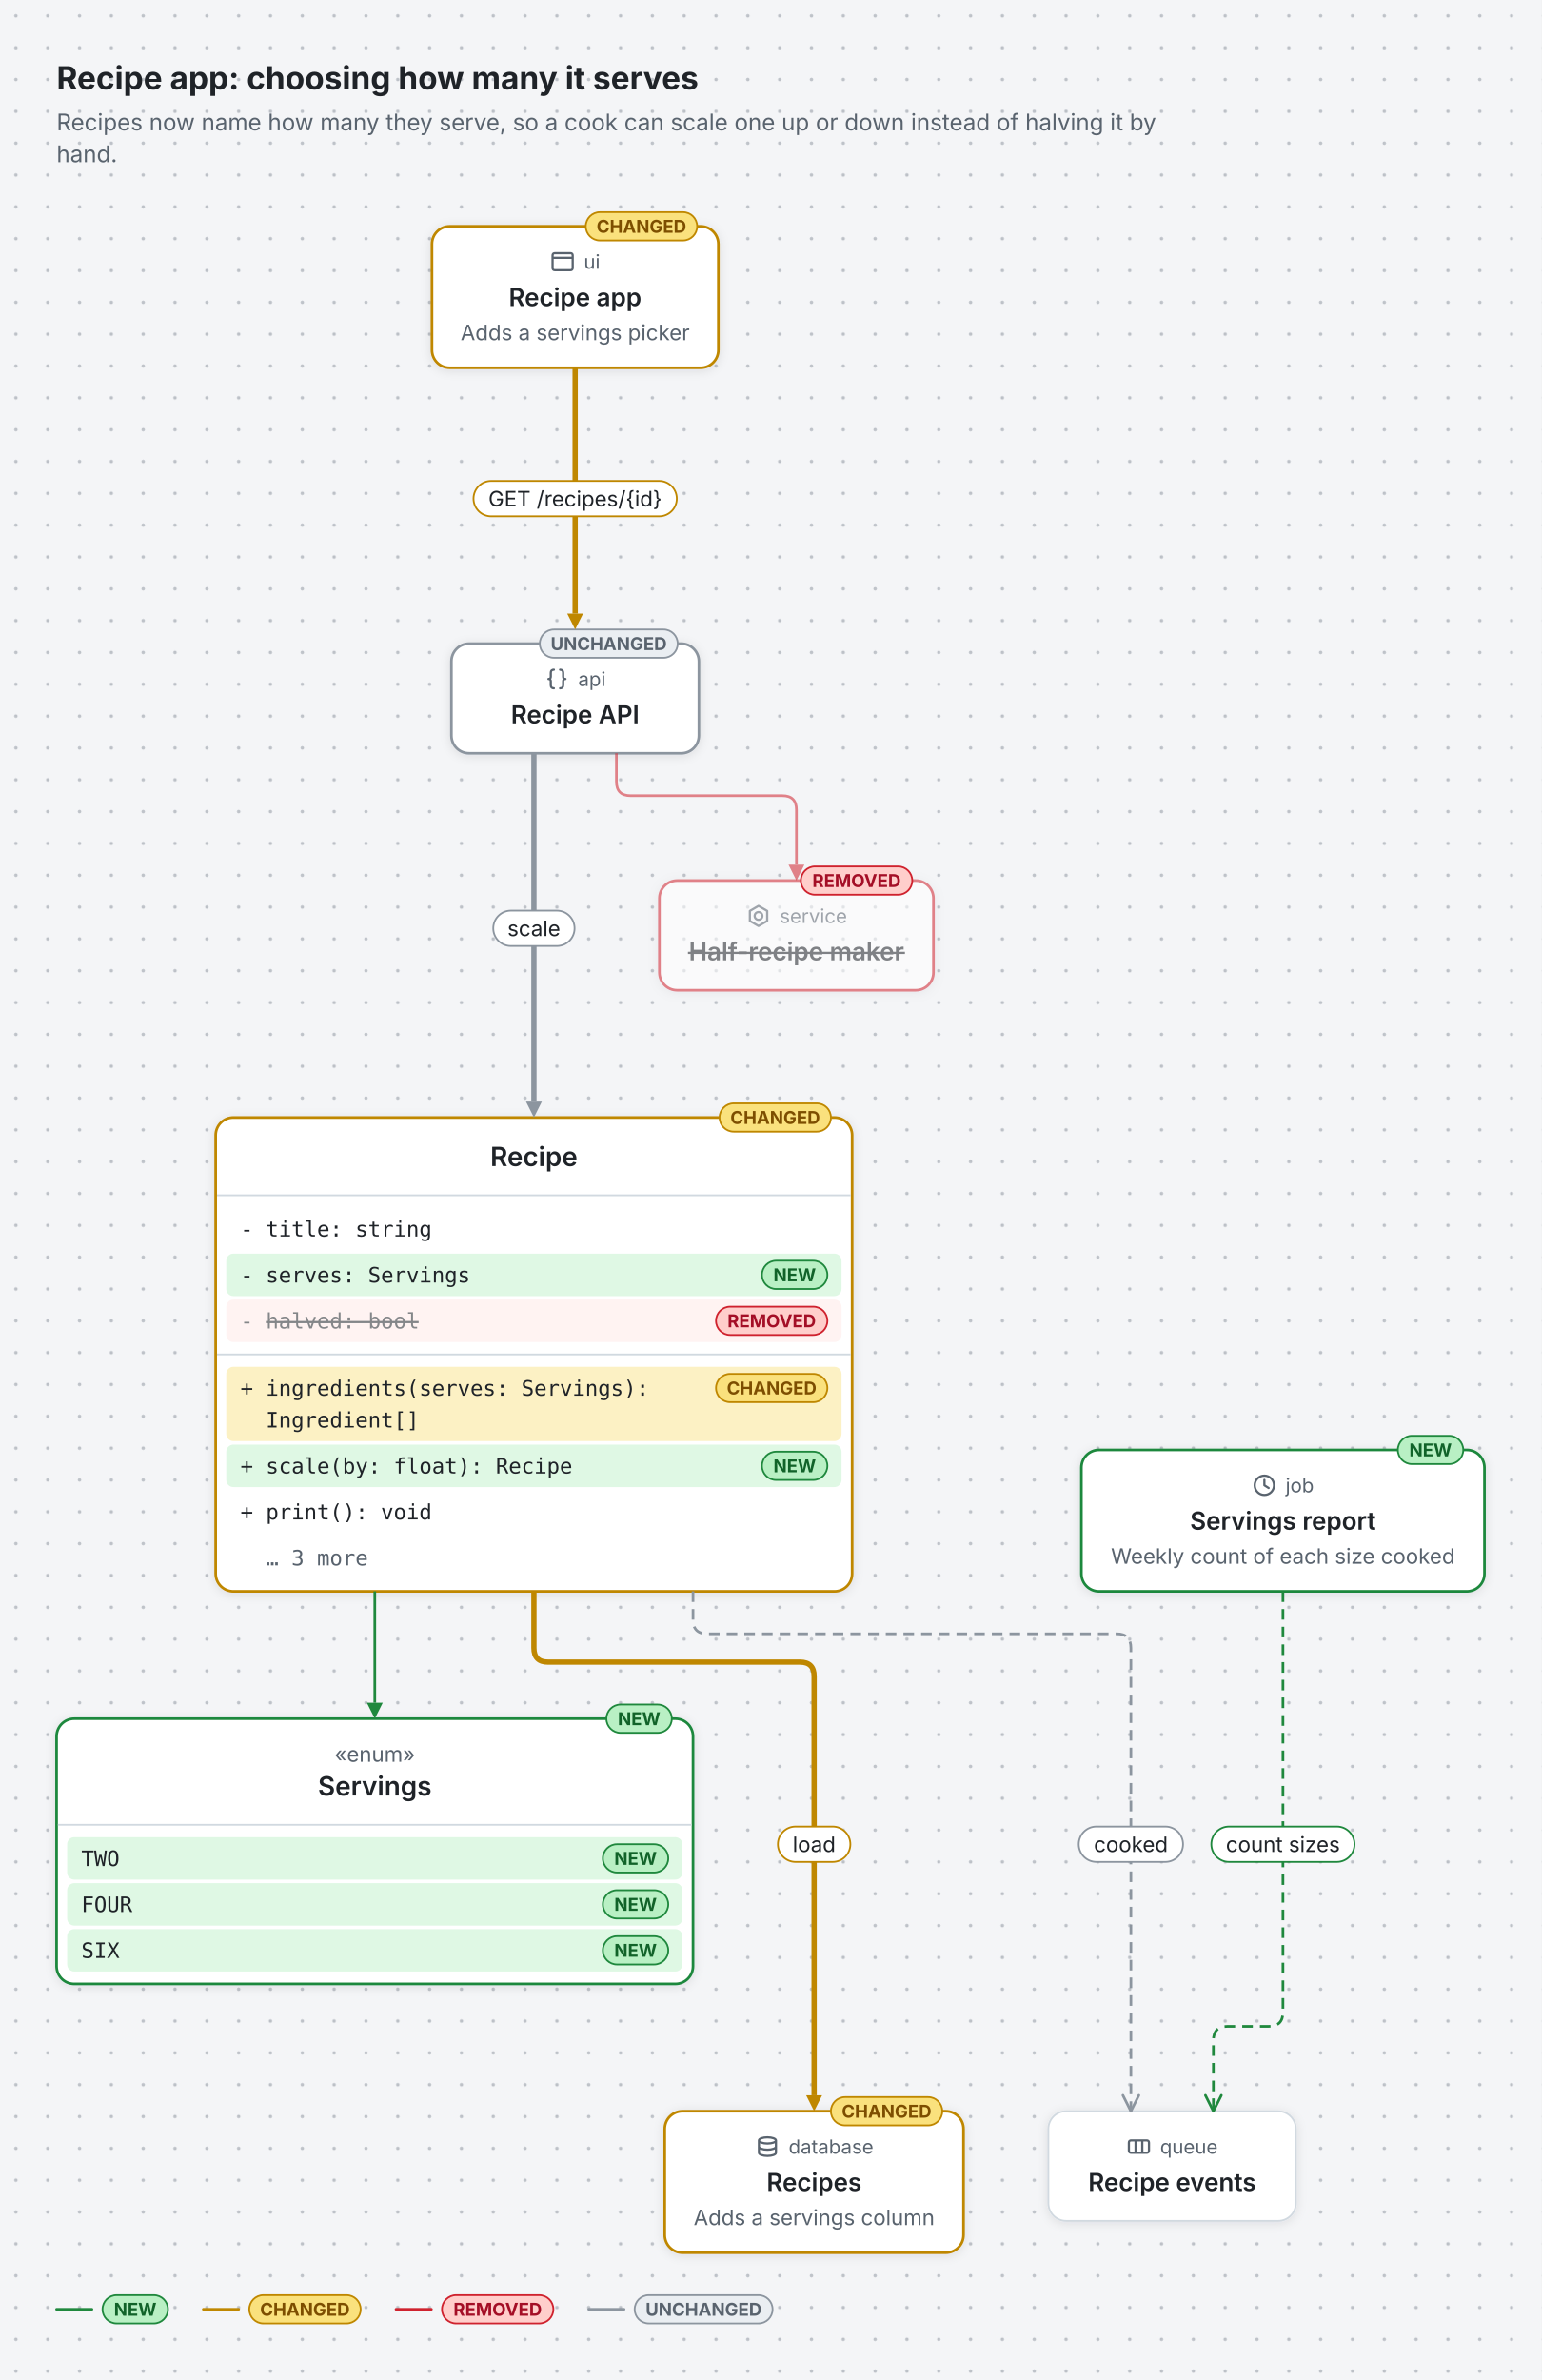
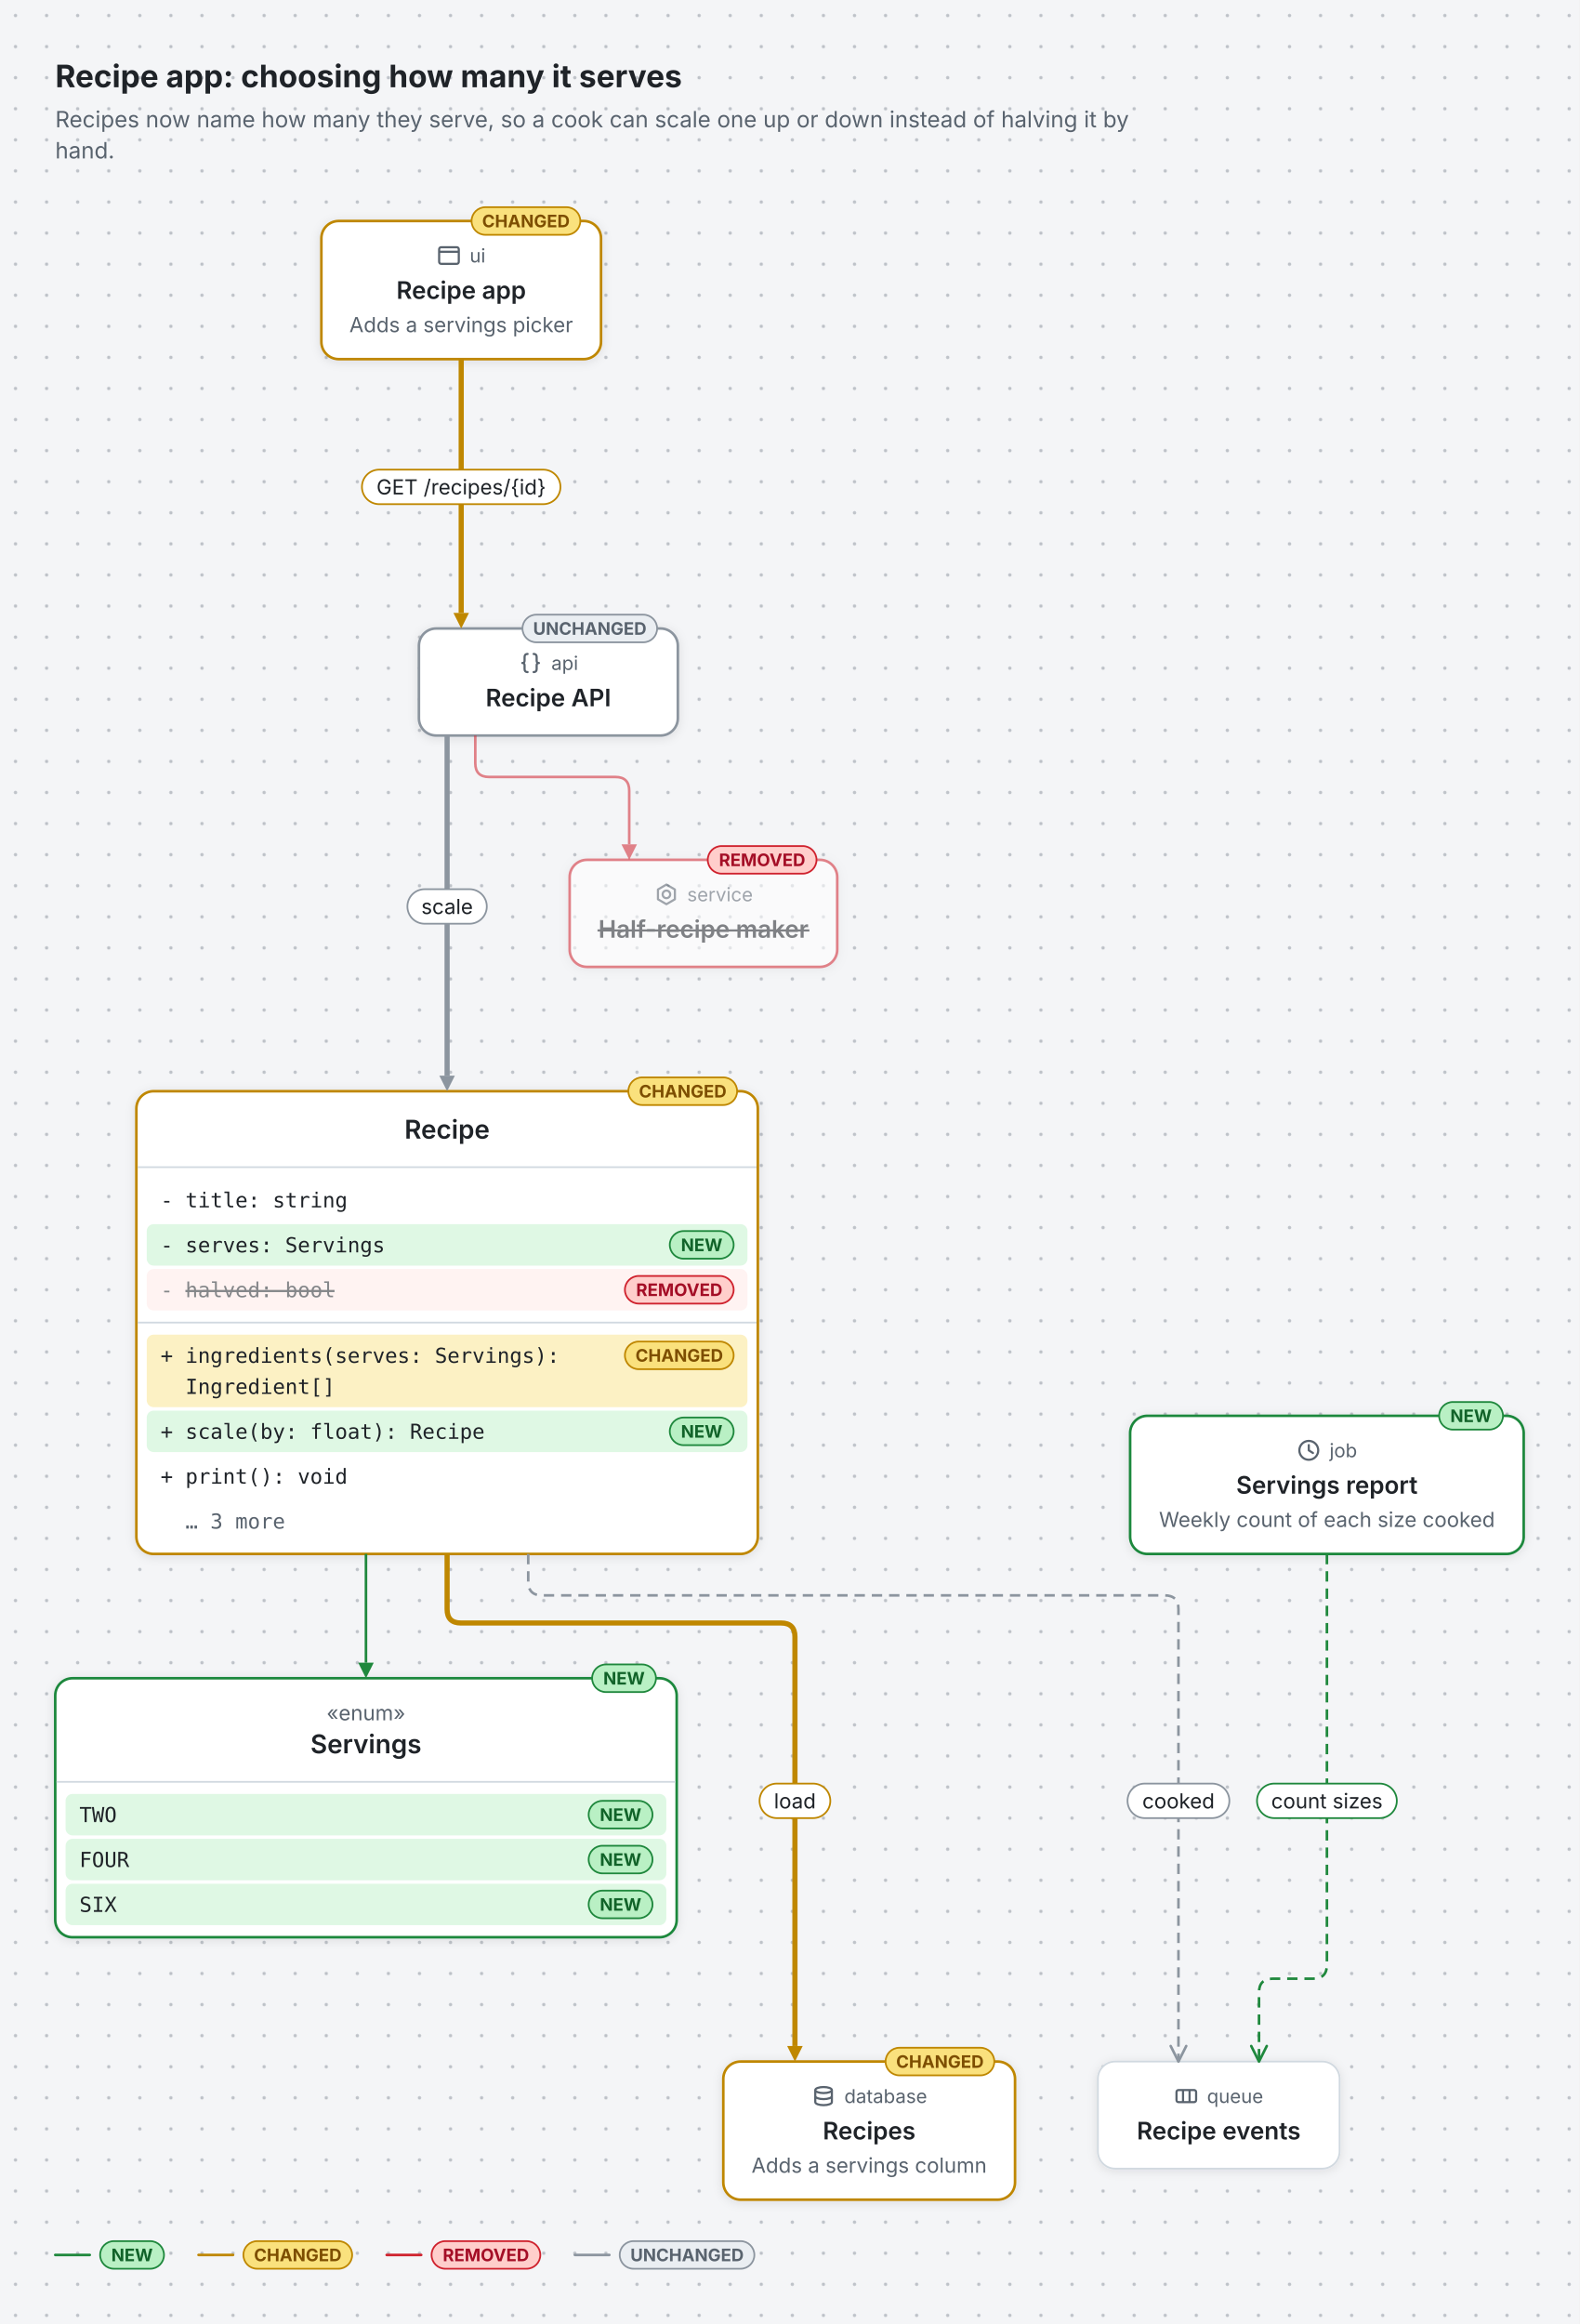
- <svg xmlns="http://www.w3.org/2000/svg" width="872" height="1346" viewBox="0 0 872 1346">
+ <svg xmlns="http://www.w3.org/2000/svg" width="915" height="1346" viewBox="0 0 915 1346">
  <defs>
    <pattern id="structa-grid-light" width="18" height="18" patternUnits="userSpaceOnUse">
      <circle cx="9" cy="9" r="1" fill="#8c959f" fill-opacity="0.5" />
    </pattern>
    <filter id="structa-shadow-light" x="-20%" y="-30%" width="140%" height="170%">
      <feDropShadow dx="0" dy="1" stdDeviation="3" flood-color="#1f2328" flood-opacity="0.1" />
    </filter>
  </defs>
-   <rect width="872" height="1346" fill="#f4f5f7" />
-   <rect width="872" height="1346" fill="url(#structa-grid-light)" />
+   <rect width="915" height="1346" fill="#f4f5f7" />
+   <rect width="915" height="1346" fill="url(#structa-grid-light)" />
  <g class="title">
    <text x="32" y="50.55" font-family="Structa Inter, Inter, sans-serif" font-size="18" font-weight="700" fill="#1f2328">Recipe app: choosing how many it serves</text>
  </g>
  <g class="description">
    <text x="32" y="73.73" font-family="Structa Inter, Inter, sans-serif" font-size="13" font-weight="400" fill="#59636e">Recipes now name how many they serve, so a cook can scale one up or down instead of halving it by</text>
    <text x="32" y="91.73" font-family="Structa Inter, Inter, sans-serif" font-size="13" font-weight="400" fill="#59636e">hand.</text>
  </g>
  <g class="card" data-id="app" data-kind="ui" data-status="changed">
-     <rect class="outline" x="244.33" y="128" width="162" height="80" rx="10" fill="#ffffff" stroke="#bf8700" stroke-width="1.5" filter="url(#structa-shadow-light)" />
-     <path class="icon" d="M313.87 143.19 L322.62 143.19 Q323.94 143.19 323.94 144.5 L323.94 151.5 Q323.94 152.81 322.62 152.81 L313.87 152.81 Q312.56 152.81 312.56 151.5 L312.56 144.5 Q312.56 143.19 313.87 143.19 Z M312.56 145.81 L323.94 145.81" fill="none" stroke="#59636e" stroke-width="1.25" stroke-linecap="round" stroke-linejoin="round" />
-     <text x="330.25" y="152" font-family="Structa Inter, Inter, sans-serif" font-size="11" font-weight="400" fill="#59636e">ui</text>
-     <text x="325.33" y="173.09" font-family="Structa Inter, Inter, sans-serif" font-size="14" font-weight="600" fill="#1f2328" text-anchor="middle">Recipe app</text>
-     <text x="325.33" y="192.37" font-family="Structa Inter, Inter, sans-serif" font-size="12" font-weight="400" fill="#59636e" text-anchor="middle">Adds a servings picker</text>
-     <g class="badge">
-       <rect x="331.33" y="120" width="63" height="16" rx="8" fill="#ffffff" />
-       <rect x="331.33" y="120" width="63" height="16" rx="8" fill="#fae17d" stroke="#bf8700" stroke-width="1" />
-       <text x="362.83" y="131.64" font-family="Structa Inter, Inter, sans-serif" font-size="10" font-weight="700" fill="#7d4e00" text-anchor="middle">CHANGED</text>
+     <rect class="outline" x="186.17" y="128" width="162" height="80" rx="10" fill="#ffffff" stroke="#bf8700" stroke-width="1.5" filter="url(#structa-shadow-light)" />
+     <path class="icon" d="M255.71 143.19 L264.46 143.19 Q265.77 143.19 265.77 144.5 L265.77 151.5 Q265.77 152.81 264.46 152.81 L255.71 152.81 Q254.39 152.81 254.39 151.5 L254.39 144.5 Q254.39 143.19 255.71 143.19 Z M254.39 145.81 L265.77 145.81" fill="none" stroke="#59636e" stroke-width="1.25" stroke-linecap="round" stroke-linejoin="round" />
+     <text x="272.08" y="152" font-family="Structa Inter, Inter, sans-serif" font-size="11" font-weight="400" fill="#59636e">ui</text>
+     <text x="267.17" y="173.09" font-family="Structa Inter, Inter, sans-serif" font-size="14" font-weight="600" fill="#1f2328" text-anchor="middle">Recipe app</text>
+     <text x="267.17" y="192.37" font-family="Structa Inter, Inter, sans-serif" font-size="12" font-weight="400" fill="#59636e" text-anchor="middle">Adds a servings picker</text>
+     <g class="badge">
+       <rect x="273.17" y="120" width="63" height="16" rx="8" fill="#ffffff" />
+       <rect x="273.17" y="120" width="63" height="16" rx="8" fill="#fae17d" stroke="#bf8700" stroke-width="1" />
+       <text x="304.67" y="131.64" font-family="Structa Inter, Inter, sans-serif" font-size="10" font-weight="700" fill="#7d4e00" text-anchor="middle">CHANGED</text>
    </g>
  </g>
  <g class="card" data-id="api" data-kind="api" data-status="unchanged">
-     <rect class="outline" x="255.33" y="364" width="140" height="62" rx="10" fill="#ffffff" stroke="#8c959f" stroke-width="1.5" filter="url(#structa-shadow-light)" />
-     <path class="icon" d="M313.3 378.75 Q311.55 378.75 311.55 380.5 L311.55 382.69 Q311.55 384 310.23 384 Q311.55 384 311.55 385.31 L311.55 387.5 Q311.55 389.25 313.3 389.25 M316.8 378.75 Q318.55 378.75 318.55 380.5 L318.55 382.69 Q318.55 384 319.86 384 Q318.55 384 318.55 385.31 L318.55 387.5 Q318.55 389.25 316.8 389.25" fill="none" stroke="#59636e" stroke-width="1.25" stroke-linecap="round" stroke-linejoin="round" />
-     <text x="327.05" y="388" font-family="Structa Inter, Inter, sans-serif" font-size="11" font-weight="400" fill="#59636e">api</text>
-     <text x="325.33" y="409.09" font-family="Structa Inter, Inter, sans-serif" font-size="14" font-weight="600" fill="#1f2328" text-anchor="middle">Recipe API</text>
-     <g class="badge">
-       <rect x="305.33" y="356" width="78" height="16" rx="8" fill="#ffffff" />
-       <rect x="305.33" y="356" width="78" height="16" rx="8" fill="#eaeef2" stroke="#8c959f" stroke-width="1" />
-       <text x="344.33" y="367.64" font-family="Structa Inter, Inter, sans-serif" font-size="10" font-weight="700" fill="#59636e" text-anchor="middle">UNCHANGED</text>
+     <rect class="outline" x="242.67" y="364" width="150" height="62" rx="10" fill="#ffffff" stroke="#8c959f" stroke-width="1.5" filter="url(#structa-shadow-light)" />
+     <path class="icon" d="M305.63 378.75 Q303.88 378.75 303.88 380.5 L303.88 382.69 Q303.88 384 302.57 384 Q303.88 384 303.88 385.31 L303.88 387.5 Q303.88 389.25 305.63 389.25 M309.13 378.75 Q310.88 378.75 310.88 380.5 L310.88 382.69 Q310.88 384 312.19 384 Q310.88 384 310.88 385.31 L310.88 387.5 Q310.88 389.25 309.13 389.25" fill="none" stroke="#59636e" stroke-width="1.25" stroke-linecap="round" stroke-linejoin="round" />
+     <text x="319.38" y="388" font-family="Structa Inter, Inter, sans-serif" font-size="11" font-weight="400" fill="#59636e">api</text>
+     <text x="317.67" y="409.09" font-family="Structa Inter, Inter, sans-serif" font-size="14" font-weight="600" fill="#1f2328" text-anchor="middle">Recipe API</text>
+     <g class="badge">
+       <rect x="302.67" y="356" width="78" height="16" rx="8" fill="#ffffff" />
+       <rect x="302.67" y="356" width="78" height="16" rx="8" fill="#eaeef2" stroke="#8c959f" stroke-width="1" />
+       <text x="341.67" y="367.64" font-family="Structa Inter, Inter, sans-serif" font-size="10" font-weight="700" fill="#59636e" text-anchor="middle">UNCHANGED</text>
    </g>
  </g>
  <g class="card" data-id="recipe" data-kind="class" data-status="changed">
-     <rect class="outline" x="122" y="632" width="360" height="268" rx="10" fill="#ffffff" stroke="#bf8700" stroke-width="1.5" filter="url(#structa-shadow-light)" />
-     <line class="divider" x1="122.75" y1="676" x2="481.25" y2="676" stroke="#d1d9e0" stroke-width="1" />
-     <line class="divider" x1="122.75" y1="766" x2="481.25" y2="766" stroke="#d1d9e0" stroke-width="1" />
-     <text x="302" y="659.46" font-family="Structa Inter, Inter, sans-serif" font-size="15" font-weight="600" fill="#1f2328" text-anchor="middle">Recipe</text>
+     <rect class="outline" x="79" y="632" width="360" height="268" rx="10" fill="#ffffff" stroke="#bf8700" stroke-width="1.5" filter="url(#structa-shadow-light)" />
+     <line class="divider" x1="79.75" y1="676" x2="438.25" y2="676" stroke="#d1d9e0" stroke-width="1" />
+     <line class="divider" x1="79.75" y1="766" x2="438.25" y2="766" stroke="#d1d9e0" stroke-width="1" />
+     <text x="259" y="659.46" font-family="Structa Inter, Inter, sans-serif" font-size="15" font-weight="600" fill="#1f2328" text-anchor="middle">Recipe</text>
    <g class="more">
-       <text x="150.4" y="885.32" font-family="Structa JetBrains Mono, JetBrains Mono, monospace" font-size="12" font-weight="400" fill="#59636e">… 3 more</text>
+       <text x="107.4" y="885.32" font-family="Structa JetBrains Mono, JetBrains Mono, monospace" font-size="12" font-weight="400" fill="#59636e">… 3 more</text>
    </g>
    <g class="row" data-id="properties[0]" data-kind="property">
      <g class="symbol">
-         <text x="136" y="699.32" font-family="Structa JetBrains Mono, JetBrains Mono, monospace" font-size="12" font-weight="400" fill="#1f2328">-</text>
-       </g>
-       <text x="150.4" y="699.32" font-family="Structa JetBrains Mono, JetBrains Mono, monospace" font-size="12" font-weight="400" fill="#1f2328">title: string</text>
+         <text x="93" y="699.32" font-family="Structa JetBrains Mono, JetBrains Mono, monospace" font-size="12" font-weight="400" fill="#1f2328">-</text>
+       </g>
+       <text x="107.4" y="699.32" font-family="Structa JetBrains Mono, JetBrains Mono, monospace" font-size="12" font-weight="400" fill="#1f2328">title: string</text>
    </g>
    <g class="row" data-id="properties[1]" data-kind="property" data-status="new">
-       <rect x="128" y="709" width="348" height="24" rx="4" fill="#b9f0c4" fill-opacity="0.45" />
-       <g class="symbol">
-         <text x="136" y="725.32" font-family="Structa JetBrains Mono, JetBrains Mono, monospace" font-size="12" font-weight="400" fill="#1f2328">-</text>
-       </g>
-       <text x="150.4" y="725.32" font-family="Structa JetBrains Mono, JetBrains Mono, monospace" font-size="12" font-weight="400" fill="#1f2328">serves: Servings</text>
-       <g class="badge">
-         <rect x="431" y="713" width="37" height="16" rx="8" fill="#ffffff" />
-         <rect x="431" y="713" width="37" height="16" rx="8" fill="#b9f0c4" stroke="#1f883d" stroke-width="1" />
-         <text x="449.5" y="724.64" font-family="Structa Inter, Inter, sans-serif" font-size="10" font-weight="700" fill="#116329" text-anchor="middle">NEW</text>
+       <rect x="85" y="709" width="348" height="24" rx="4" fill="#b9f0c4" fill-opacity="0.45" />
+       <g class="symbol">
+         <text x="93" y="725.32" font-family="Structa JetBrains Mono, JetBrains Mono, monospace" font-size="12" font-weight="400" fill="#1f2328">-</text>
+       </g>
+       <text x="107.4" y="725.32" font-family="Structa JetBrains Mono, JetBrains Mono, monospace" font-size="12" font-weight="400" fill="#1f2328">serves: Servings</text>
+       <g class="badge">
+         <rect x="388" y="713" width="37" height="16" rx="8" fill="#ffffff" />
+         <rect x="388" y="713" width="37" height="16" rx="8" fill="#b9f0c4" stroke="#1f883d" stroke-width="1" />
+         <text x="406.5" y="724.64" font-family="Structa Inter, Inter, sans-serif" font-size="10" font-weight="700" fill="#116329" text-anchor="middle">NEW</text>
      </g>
    </g>
    <g class="row" data-id="properties[2]" data-kind="property" data-status="removed">
      <g class="faded" opacity="0.55">
-         <rect x="128" y="735" width="348" height="24" rx="4" fill="#ffcecb" fill-opacity="0.45" />
+         <rect x="85" y="735" width="348" height="24" rx="4" fill="#ffcecb" fill-opacity="0.45" />
        <g class="symbol">
-           <text x="136" y="751.32" font-family="Structa JetBrains Mono, JetBrains Mono, monospace" font-size="12" font-weight="400" fill="#1f2328">-</text>
+           <text x="93" y="751.32" font-family="Structa JetBrains Mono, JetBrains Mono, monospace" font-size="12" font-weight="400" fill="#1f2328">-</text>
        </g>
-         <text x="150.4" y="751.32" font-family="Structa JetBrains Mono, JetBrains Mono, monospace" font-size="12" font-weight="400" fill="#1f2328">halved: bool</text>
-         <line class="strike" x1="150.4" y1="747.72" x2="236.8" y2="747.72" stroke="#1f2328" stroke-width="1.25" />
-       </g>
-       <g class="badge">
-         <rect x="405" y="739" width="63" height="16" rx="8" fill="#ffffff" />
-         <rect x="405" y="739" width="63" height="16" rx="8" fill="#ffcecb" stroke="#cf222e" stroke-width="1" />
-         <text x="436.5" y="750.64" font-family="Structa Inter, Inter, sans-serif" font-size="10" font-weight="700" fill="#a40e26" text-anchor="middle">REMOVED</text>
+         <text x="107.4" y="751.32" font-family="Structa JetBrains Mono, JetBrains Mono, monospace" font-size="12" font-weight="400" fill="#1f2328">halved: bool</text>
+         <line class="strike" x1="107.4" y1="747.72" x2="193.8" y2="747.72" stroke="#1f2328" stroke-width="1.25" />
+       </g>
+       <g class="badge">
+         <rect x="362" y="739" width="63" height="16" rx="8" fill="#ffffff" />
+         <rect x="362" y="739" width="63" height="16" rx="8" fill="#ffcecb" stroke="#cf222e" stroke-width="1" />
+         <text x="393.5" y="750.64" font-family="Structa Inter, Inter, sans-serif" font-size="10" font-weight="700" fill="#a40e26" text-anchor="middle">REMOVED</text>
      </g>
    </g>
    <g class="row" data-id="methods[0]" data-kind="method" data-status="changed">
-       <rect x="128" y="773" width="348" height="42" rx="4" fill="#fae17d" fill-opacity="0.45" />
-       <g class="symbol">
-         <text x="136" y="789.32" font-family="Structa JetBrains Mono, JetBrains Mono, monospace" font-size="12" font-weight="400" fill="#1f2328">+</text>
-       </g>
-       <text x="150.4" y="789.32" font-family="Structa JetBrains Mono, JetBrains Mono, monospace" font-size="12" font-weight="400" fill="#1f2328">ingredients(serves: Servings):</text>
-       <text x="150.4" y="807.32" font-family="Structa JetBrains Mono, JetBrains Mono, monospace" font-size="12" font-weight="400" fill="#1f2328">Ingredient[]</text>
-       <g class="badge">
-         <rect x="405" y="777" width="63" height="16" rx="8" fill="#ffffff" />
-         <rect x="405" y="777" width="63" height="16" rx="8" fill="#fae17d" stroke="#bf8700" stroke-width="1" />
-         <text x="436.5" y="788.64" font-family="Structa Inter, Inter, sans-serif" font-size="10" font-weight="700" fill="#7d4e00" text-anchor="middle">CHANGED</text>
+       <rect x="85" y="773" width="348" height="42" rx="4" fill="#fae17d" fill-opacity="0.45" />
+       <g class="symbol">
+         <text x="93" y="789.32" font-family="Structa JetBrains Mono, JetBrains Mono, monospace" font-size="12" font-weight="400" fill="#1f2328">+</text>
+       </g>
+       <text x="107.4" y="789.32" font-family="Structa JetBrains Mono, JetBrains Mono, monospace" font-size="12" font-weight="400" fill="#1f2328">ingredients(serves: Servings):</text>
+       <text x="107.4" y="807.32" font-family="Structa JetBrains Mono, JetBrains Mono, monospace" font-size="12" font-weight="400" fill="#1f2328">Ingredient[]</text>
+       <g class="badge">
+         <rect x="362" y="777" width="63" height="16" rx="8" fill="#ffffff" />
+         <rect x="362" y="777" width="63" height="16" rx="8" fill="#fae17d" stroke="#bf8700" stroke-width="1" />
+         <text x="393.5" y="788.64" font-family="Structa Inter, Inter, sans-serif" font-size="10" font-weight="700" fill="#7d4e00" text-anchor="middle">CHANGED</text>
      </g>
    </g>
    <g class="row" data-id="methods[1]" data-kind="method" data-status="new">
-       <rect x="128" y="817" width="348" height="24" rx="4" fill="#b9f0c4" fill-opacity="0.45" />
-       <g class="symbol">
-         <text x="136" y="833.32" font-family="Structa JetBrains Mono, JetBrains Mono, monospace" font-size="12" font-weight="400" fill="#1f2328">+</text>
-       </g>
-       <text x="150.4" y="833.32" font-family="Structa JetBrains Mono, JetBrains Mono, monospace" font-size="12" font-weight="400" fill="#1f2328">scale(by: float): Recipe</text>
-       <g class="badge">
-         <rect x="431" y="821" width="37" height="16" rx="8" fill="#ffffff" />
-         <rect x="431" y="821" width="37" height="16" rx="8" fill="#b9f0c4" stroke="#1f883d" stroke-width="1" />
-         <text x="449.5" y="832.64" font-family="Structa Inter, Inter, sans-serif" font-size="10" font-weight="700" fill="#116329" text-anchor="middle">NEW</text>
+       <rect x="85" y="817" width="348" height="24" rx="4" fill="#b9f0c4" fill-opacity="0.45" />
+       <g class="symbol">
+         <text x="93" y="833.32" font-family="Structa JetBrains Mono, JetBrains Mono, monospace" font-size="12" font-weight="400" fill="#1f2328">+</text>
+       </g>
+       <text x="107.4" y="833.32" font-family="Structa JetBrains Mono, JetBrains Mono, monospace" font-size="12" font-weight="400" fill="#1f2328">scale(by: float): Recipe</text>
+       <g class="badge">
+         <rect x="388" y="821" width="37" height="16" rx="8" fill="#ffffff" />
+         <rect x="388" y="821" width="37" height="16" rx="8" fill="#b9f0c4" stroke="#1f883d" stroke-width="1" />
+         <text x="406.5" y="832.64" font-family="Structa Inter, Inter, sans-serif" font-size="10" font-weight="700" fill="#116329" text-anchor="middle">NEW</text>
      </g>
    </g>
    <g class="row" data-id="methods[2]" data-kind="method">
      <g class="symbol">
-         <text x="136" y="859.32" font-family="Structa JetBrains Mono, JetBrains Mono, monospace" font-size="12" font-weight="400" fill="#1f2328">+</text>
-       </g>
-       <text x="150.4" y="859.32" font-family="Structa JetBrains Mono, JetBrains Mono, monospace" font-size="12" font-weight="400" fill="#1f2328">print(): void</text>
-     </g>
-     <g class="badge">
-       <rect x="407" y="624" width="63" height="16" rx="8" fill="#ffffff" />
-       <rect x="407" y="624" width="63" height="16" rx="8" fill="#fae17d" stroke="#bf8700" stroke-width="1" />
-       <text x="438.5" y="635.64" font-family="Structa Inter, Inter, sans-serif" font-size="10" font-weight="700" fill="#7d4e00" text-anchor="middle">CHANGED</text>
+         <text x="93" y="859.32" font-family="Structa JetBrains Mono, JetBrains Mono, monospace" font-size="12" font-weight="400" fill="#1f2328">+</text>
+       </g>
+       <text x="107.4" y="859.32" font-family="Structa JetBrains Mono, JetBrains Mono, monospace" font-size="12" font-weight="400" fill="#1f2328">print(): void</text>
+     </g>
+     <g class="badge">
+       <rect x="364" y="624" width="63" height="16" rx="8" fill="#ffffff" />
+       <rect x="364" y="624" width="63" height="16" rx="8" fill="#fae17d" stroke="#bf8700" stroke-width="1" />
+       <text x="395.5" y="635.64" font-family="Structa Inter, Inter, sans-serif" font-size="10" font-weight="700" fill="#7d4e00" text-anchor="middle">CHANGED</text>
    </g>
  </g>
  <g class="card" data-id="servings" data-kind="class" data-status="new">
    <rect class="outline" x="32" y="972" width="360" height="150" rx="10" fill="#ffffff" stroke="#1f883d" stroke-width="1.5" filter="url(#structa-shadow-light)" />
    <line class="divider" x1="32.75" y1="1032" x2="391.25" y2="1032" stroke="#d1d9e0" stroke-width="1" />
    <text x="212" y="996.37" font-family="Structa Inter, Inter, sans-serif" font-size="12" font-weight="400" fill="#59636e" text-anchor="middle">«enum»</text>
    <text x="212" y="1015.46" font-family="Structa Inter, Inter, sans-serif" font-size="15" font-weight="600" fill="#1f2328" text-anchor="middle">Servings</text>
    <g class="row" data-id="values[0]" data-kind="value" data-status="new">
      <rect x="38" y="1039" width="348" height="24" rx="4" fill="#b9f0c4" fill-opacity="0.45" />
      <text x="46" y="1055.32" font-family="Structa JetBrains Mono, JetBrains Mono, monospace" font-size="12" font-weight="400" fill="#1f2328">TWO</text>
      <g class="badge">
        <rect x="341" y="1043" width="37" height="16" rx="8" fill="#ffffff" />
        <rect x="341" y="1043" width="37" height="16" rx="8" fill="#b9f0c4" stroke="#1f883d" stroke-width="1" />
        <text x="359.5" y="1054.64" font-family="Structa Inter, Inter, sans-serif" font-size="10" font-weight="700" fill="#116329" text-anchor="middle">NEW</text>
      </g>
    </g>
    <g class="row" data-id="values[1]" data-kind="value" data-status="new">
      <rect x="38" y="1065" width="348" height="24" rx="4" fill="#b9f0c4" fill-opacity="0.45" />
      <text x="46" y="1081.32" font-family="Structa JetBrains Mono, JetBrains Mono, monospace" font-size="12" font-weight="400" fill="#1f2328">FOUR</text>
      <g class="badge">
        <rect x="341" y="1069" width="37" height="16" rx="8" fill="#ffffff" />
        <rect x="341" y="1069" width="37" height="16" rx="8" fill="#b9f0c4" stroke="#1f883d" stroke-width="1" />
        <text x="359.5" y="1080.64" font-family="Structa Inter, Inter, sans-serif" font-size="10" font-weight="700" fill="#116329" text-anchor="middle">NEW</text>
      </g>
    </g>
    <g class="row" data-id="values[2]" data-kind="value" data-status="new">
      <rect x="38" y="1091" width="348" height="24" rx="4" fill="#b9f0c4" fill-opacity="0.45" />
      <text x="46" y="1107.32" font-family="Structa JetBrains Mono, JetBrains Mono, monospace" font-size="12" font-weight="400" fill="#1f2328">SIX</text>
      <g class="badge">
        <rect x="341" y="1095" width="37" height="16" rx="8" fill="#ffffff" />
        <rect x="341" y="1095" width="37" height="16" rx="8" fill="#b9f0c4" stroke="#1f883d" stroke-width="1" />
        <text x="359.5" y="1106.64" font-family="Structa Inter, Inter, sans-serif" font-size="10" font-weight="700" fill="#116329" text-anchor="middle">NEW</text>
      </g>
    </g>
    <g class="badge">
      <rect x="343" y="964" width="37" height="16" rx="8" fill="#ffffff" />
      <rect x="343" y="964" width="37" height="16" rx="8" fill="#b9f0c4" stroke="#1f883d" stroke-width="1" />
      <text x="361.5" y="975.64" font-family="Structa Inter, Inter, sans-serif" font-size="10" font-weight="700" fill="#116329" text-anchor="middle">NEW</text>
    </g>
  </g>
  <g class="card" data-id="store" data-kind="database" data-status="changed">
-     <rect class="outline" x="376" y="1194" width="169" height="80" rx="10" fill="#ffffff" stroke="#bf8700" stroke-width="1.5" filter="url(#structa-shadow-light)" />
-     <path class="icon" d="M429.28 1210.5 A4.81 1.75 0 1 1 438.9 1210.5 A4.81 1.75 0 1 1 429.28 1210.5 M429.28 1210.5 L429.28 1217.5 A4.81 1.75 0 0 0 438.9 1217.5 L438.9 1210.5 M429.28 1214 A4.81 1.75 0 0 0 438.9 1214" fill="none" stroke="#59636e" stroke-width="1.25" stroke-linecap="round" stroke-linejoin="round" />
-     <text x="446.09" y="1218" font-family="Structa Inter, Inter, sans-serif" font-size="11" font-weight="400" fill="#59636e">database</text>
-     <text x="460.5" y="1239.09" font-family="Structa Inter, Inter, sans-serif" font-size="14" font-weight="600" fill="#1f2328" text-anchor="middle">Recipes</text>
-     <text x="460.5" y="1258.37" font-family="Structa Inter, Inter, sans-serif" font-size="12" font-weight="400" fill="#59636e" text-anchor="middle">Adds a servings column</text>
-     <g class="badge">
-       <rect x="470" y="1186" width="63" height="16" rx="8" fill="#ffffff" />
-       <rect x="470" y="1186" width="63" height="16" rx="8" fill="#fae17d" stroke="#bf8700" stroke-width="1" />
-       <text x="501.5" y="1197.64" font-family="Structa Inter, Inter, sans-serif" font-size="10" font-weight="700" fill="#7d4e00" text-anchor="middle">CHANGED</text>
+     <rect class="outline" x="419" y="1194" width="169" height="80" rx="10" fill="#ffffff" stroke="#bf8700" stroke-width="1.5" filter="url(#structa-shadow-light)" />
+     <path class="icon" d="M472.28 1210.5 A4.81 1.75 0 1 1 481.9 1210.5 A4.81 1.75 0 1 1 472.28 1210.5 M472.28 1210.5 L472.28 1217.5 A4.81 1.75 0 0 0 481.9 1217.5 L481.9 1210.5 M472.28 1214 A4.81 1.75 0 0 0 481.9 1214" fill="none" stroke="#59636e" stroke-width="1.25" stroke-linecap="round" stroke-linejoin="round" />
+     <text x="489.09" y="1218" font-family="Structa Inter, Inter, sans-serif" font-size="11" font-weight="400" fill="#59636e">database</text>
+     <text x="503.5" y="1239.09" font-family="Structa Inter, Inter, sans-serif" font-size="14" font-weight="600" fill="#1f2328" text-anchor="middle">Recipes</text>
+     <text x="503.5" y="1258.37" font-family="Structa Inter, Inter, sans-serif" font-size="12" font-weight="400" fill="#59636e" text-anchor="middle">Adds a servings column</text>
+     <g class="badge">
+       <rect x="513" y="1186" width="63" height="16" rx="8" fill="#ffffff" />
+       <rect x="513" y="1186" width="63" height="16" rx="8" fill="#fae17d" stroke="#bf8700" stroke-width="1" />
+       <text x="544.5" y="1197.64" font-family="Structa Inter, Inter, sans-serif" font-size="10" font-weight="700" fill="#7d4e00" text-anchor="middle">CHANGED</text>
    </g>
  </g>
  <g class="card" data-id="events" data-kind="queue">
-     <rect class="outline" x="593" y="1194" width="140" height="62" rx="10" fill="#ffffff" stroke="#d1d9e0" stroke-width="1" filter="url(#structa-shadow-light)" />
-     <path class="icon" d="M639.84 1210.5 L648.59 1210.5 Q649.9 1210.5 649.9 1211.81 L649.9 1216.19 Q649.9 1217.5 648.59 1217.5 L639.84 1217.5 Q638.53 1217.5 638.53 1216.19 L638.53 1211.81 Q638.53 1210.5 639.84 1210.5 Z M642.32 1210.5 L642.32 1217.5 M646.11 1210.5 L646.11 1217.5" fill="none" stroke="#59636e" stroke-width="1.25" stroke-linecap="round" stroke-linejoin="round" />
-     <text x="656.21" y="1218" font-family="Structa Inter, Inter, sans-serif" font-size="11" font-weight="400" fill="#59636e">queue</text>
-     <text x="663" y="1239.09" font-family="Structa Inter, Inter, sans-serif" font-size="14" font-weight="600" fill="#1f2328" text-anchor="middle">Recipe events</text>
+     <rect class="outline" x="636" y="1194" width="140" height="62" rx="10" fill="#ffffff" stroke="#d1d9e0" stroke-width="1" filter="url(#structa-shadow-light)" />
+     <path class="icon" d="M682.84 1210.5 L691.59 1210.5 Q692.9 1210.5 692.9 1211.81 L692.9 1216.19 Q692.9 1217.5 691.59 1217.5 L682.84 1217.5 Q681.53 1217.5 681.53 1216.19 L681.53 1211.81 Q681.53 1210.5 682.84 1210.5 Z M685.32 1210.5 L685.32 1217.5 M689.11 1210.5 L689.11 1217.5" fill="none" stroke="#59636e" stroke-width="1.25" stroke-linecap="round" stroke-linejoin="round" />
+     <text x="699.21" y="1218" font-family="Structa Inter, Inter, sans-serif" font-size="11" font-weight="400" fill="#59636e">queue</text>
+     <text x="706" y="1239.09" font-family="Structa Inter, Inter, sans-serif" font-size="14" font-weight="600" fill="#1f2328" text-anchor="middle">Recipe events</text>
  </g>
  <g class="card" data-id="stats" data-kind="job" data-status="new">
-     <rect class="outline" x="611.67" y="820" width="228" height="80" rx="10" fill="#ffffff" stroke="#1f883d" stroke-width="1.5" filter="url(#structa-shadow-light)" />
-     <path class="icon" d="M709.7 840 A5.47 5.47 0 1 1 720.64 840 A5.47 5.47 0 1 1 709.7 840 M715.17 836.94 L715.17 840 L717.58 841.53" fill="none" stroke="#59636e" stroke-width="1.25" stroke-linecap="round" stroke-linejoin="round" />
-     <text x="727.17" y="844" font-family="Structa Inter, Inter, sans-serif" font-size="11" font-weight="400" fill="#59636e">job</text>
-     <text x="725.67" y="865.09" font-family="Structa Inter, Inter, sans-serif" font-size="14" font-weight="600" fill="#1f2328" text-anchor="middle">Servings report</text>
-     <text x="725.67" y="884.37" font-family="Structa Inter, Inter, sans-serif" font-size="12" font-weight="400" fill="#59636e" text-anchor="middle">Weekly count of each size cooked</text>
-     <g class="badge">
-       <rect x="790.67" y="812" width="37" height="16" rx="8" fill="#ffffff" />
-       <rect x="790.67" y="812" width="37" height="16" rx="8" fill="#b9f0c4" stroke="#1f883d" stroke-width="1" />
-       <text x="809.17" y="823.64" font-family="Structa Inter, Inter, sans-serif" font-size="10" font-weight="700" fill="#116329" text-anchor="middle">NEW</text>
+     <rect class="outline" x="654.67" y="820" width="228" height="80" rx="10" fill="#ffffff" stroke="#1f883d" stroke-width="1.5" filter="url(#structa-shadow-light)" />
+     <path class="icon" d="M752.7 840 A5.47 5.47 0 1 1 763.64 840 A5.47 5.47 0 1 1 752.7 840 M758.17 836.94 L758.17 840 L760.58 841.53" fill="none" stroke="#59636e" stroke-width="1.25" stroke-linecap="round" stroke-linejoin="round" />
+     <text x="770.17" y="844" font-family="Structa Inter, Inter, sans-serif" font-size="11" font-weight="400" fill="#59636e">job</text>
+     <text x="768.67" y="865.09" font-family="Structa Inter, Inter, sans-serif" font-size="14" font-weight="600" fill="#1f2328" text-anchor="middle">Servings report</text>
+     <text x="768.67" y="884.37" font-family="Structa Inter, Inter, sans-serif" font-size="12" font-weight="400" fill="#59636e" text-anchor="middle">Weekly count of each size cooked</text>
+     <g class="badge">
+       <rect x="833.67" y="812" width="37" height="16" rx="8" fill="#ffffff" />
+       <rect x="833.67" y="812" width="37" height="16" rx="8" fill="#b9f0c4" stroke="#1f883d" stroke-width="1" />
+       <text x="852.17" y="823.64" font-family="Structa Inter, Inter, sans-serif" font-size="10" font-weight="700" fill="#116329" text-anchor="middle">NEW</text>
    </g>
  </g>
  <g class="card" data-id="legacy" data-kind="service" data-status="removed">
    <g class="faded" opacity="0.55">
-       <rect class="outline" x="373" y="498" width="155" height="62" rx="10" fill="#ffffff" stroke="#cf222e" stroke-width="1.5" filter="url(#structa-shadow-light)" />
-       <path class="icon" d="M429.05 512.31 L433.95 515.16 L433.95 520.84 L429.05 523.69 L424.15 520.84 L424.15 515.16 Z M426.86 518 A2.19 2.19 0 1 1 431.24 518 A2.19 2.19 0 1 1 426.86 518" fill="none" stroke="#59636e" stroke-width="1.25" stroke-linecap="round" stroke-linejoin="round" />
-       <text x="441.05" y="522" font-family="Structa Inter, Inter, sans-serif" font-size="11" font-weight="400" fill="#59636e">service</text>
-       <text x="450.5" y="543.09" font-family="Structa Inter, Inter, sans-serif" font-size="14" font-weight="600" fill="#1f2328" text-anchor="middle">Half-recipe maker</text>
-       <line class="strike" x1="389.13" y1="538.89" x2="511.87" y2="538.89" stroke="#1f2328" stroke-width="1.25" />
-     </g>
-     <g class="badge">
-       <rect x="453" y="490" width="63" height="16" rx="8" fill="#ffffff" />
-       <rect x="453" y="490" width="63" height="16" rx="8" fill="#ffcecb" stroke="#cf222e" stroke-width="1" />
-       <text x="484.5" y="501.64" font-family="Structa Inter, Inter, sans-serif" font-size="10" font-weight="700" fill="#a40e26" text-anchor="middle">REMOVED</text>
+       <rect class="outline" x="330" y="498" width="155" height="62" rx="10" fill="#ffffff" stroke="#cf222e" stroke-width="1.5" filter="url(#structa-shadow-light)" />
+       <path class="icon" d="M386.05 512.31 L390.95 515.16 L390.95 520.84 L386.05 523.69 L381.15 520.84 L381.15 515.16 Z M383.86 518 A2.19 2.19 0 1 1 388.24 518 A2.19 2.19 0 1 1 383.86 518" fill="none" stroke="#59636e" stroke-width="1.25" stroke-linecap="round" stroke-linejoin="round" />
+       <text x="398.05" y="522" font-family="Structa Inter, Inter, sans-serif" font-size="11" font-weight="400" fill="#59636e">service</text>
+       <text x="407.5" y="543.09" font-family="Structa Inter, Inter, sans-serif" font-size="14" font-weight="600" fill="#1f2328" text-anchor="middle">Half-recipe maker</text>
+       <line class="strike" x1="346.13" y1="538.89" x2="468.87" y2="538.89" stroke="#1f2328" stroke-width="1.25" />
+     </g>
+     <g class="badge">
+       <rect x="410" y="490" width="63" height="16" rx="8" fill="#ffffff" />
+       <rect x="410" y="490" width="63" height="16" rx="8" fill="#ffcecb" stroke="#cf222e" stroke-width="1" />
+       <text x="441.5" y="501.64" font-family="Structa Inter, Inter, sans-serif" font-size="10" font-weight="700" fill="#a40e26" text-anchor="middle">REMOVED</text>
    </g>
  </g>
  <g class="line" data-id="edges[0]" data-kind="call" data-from="app" data-to="api" data-status="changed">
-     <path d="M325.33 208 L325.33 347" fill="none" stroke="#bf8700" stroke-width="3" stroke-linejoin="round" />
-     <path d="M325.33 356 L320.83 347 L329.83 347 Z" fill="#bf8700" />
+     <path d="M267.17 208 L267.17 355" fill="none" stroke="#bf8700" stroke-width="3" stroke-linejoin="round" />
+     <path d="M267.17 364 L262.67 355 L271.67 355 Z" fill="#bf8700" />
  </g>
  <g class="line" data-id="edges[1]" data-kind="call" data-from="api" data-to="recipe">
-     <path d="M302 426 L302 623" fill="none" stroke="#8c959f" stroke-width="3" stroke-linejoin="round" />
-     <path d="M302 632 L297.5 623 L306.5 623 Z" fill="#8c959f" />
+     <path d="M259 426 L259 623" fill="none" stroke="#8c959f" stroke-width="3" stroke-linejoin="round" />
+     <path d="M259 632 L254.5 623 L263.5 623 Z" fill="#8c959f" />
  </g>
  <g class="line" data-id="edges[2]" data-kind="call" data-from="recipe" data-to="servings" data-status="new">
    <path d="M212 900 L212 963" fill="none" stroke="#1f883d" stroke-width="1.5" stroke-linejoin="round" />
    <path d="M212 972 L207.5 963 L216.5 963 Z" fill="#1f883d" />
  </g>
  <g class="line" data-id="edges[3]" data-kind="call" data-from="recipe" data-to="store" data-status="changed">
-     <path d="M302 900 L302 932 Q302 940 310 940 L452.5 940 Q460.5 940 460.5 948 L460.5 1185" fill="none" stroke="#bf8700" stroke-width="3" stroke-linejoin="round" />
+     <path d="M259 900 L259 932 Q259 940 267 940 L452.5 940 Q460.5 940 460.5 948 L460.5 1185" fill="none" stroke="#bf8700" stroke-width="3" stroke-linejoin="round" />
    <path d="M460.5 1194 L456 1185 L465 1185 Z" fill="#bf8700" />
  </g>
  <g class="line" data-id="edges[4]" data-kind="async" data-from="recipe" data-to="events">
-     <path d="M392 900 L392 916 Q392 924 400 924 L631.67 924 Q639.67 924 639.67 932 L639.67 1194" fill="none" stroke="#8c959f" stroke-width="1.5" stroke-linejoin="round" stroke-dasharray="6 4" />
-     <path d="M635.17 1185 L639.67 1194 L644.17 1185" fill="none" stroke="#8c959f" stroke-width="1.5" stroke-linecap="round" stroke-linejoin="round" />
+     <path d="M306 900 L306 916 Q306 924 314 924 L674.67 924 Q682.67 924 682.67 932 L682.67 1194" fill="none" stroke="#8c959f" stroke-width="1.5" stroke-linejoin="round" stroke-dasharray="6 4" />
+     <path d="M678.17 1185 L682.67 1194 L687.17 1185" fill="none" stroke="#8c959f" stroke-width="1.5" stroke-linecap="round" stroke-linejoin="round" />
  </g>
  <g class="line" data-id="edges[5]" data-kind="async" data-from="stats" data-to="events" data-status="new">
-     <path d="M725.67 900 L725.67 1138 Q725.67 1146 717.67 1146 L694.33 1146 Q686.33 1146 686.33 1154 L686.33 1194" fill="none" stroke="#1f883d" stroke-width="1.5" stroke-linejoin="round" stroke-dasharray="6 4" />
-     <path d="M681.83 1185 L686.33 1194 L690.83 1185" fill="none" stroke="#1f883d" stroke-width="1.5" stroke-linecap="round" stroke-linejoin="round" />
+     <path d="M768.67 900 L768.67 1138 Q768.67 1146 760.67 1146 L737.33 1146 Q729.33 1146 729.33 1154 L729.33 1194" fill="none" stroke="#1f883d" stroke-width="1.5" stroke-linejoin="round" stroke-dasharray="6 4" />
+     <path d="M724.83 1185 L729.33 1194 L733.83 1185" fill="none" stroke="#1f883d" stroke-width="1.5" stroke-linecap="round" stroke-linejoin="round" />
  </g>
  <g class="line" data-id="edges[6]" data-kind="call" data-from="api" data-to="legacy" data-status="removed">
    <g class="faded" opacity="0.55">
-       <path d="M348.67 426 L348.67 442 Q348.67 450 356.67 450 L442.5 450 Q450.5 450 450.5 458 L450.5 489" fill="none" stroke="#cf222e" stroke-width="1.5" stroke-linejoin="round" />
-       <path d="M450.5 498 L446 489 L455 489 Z" fill="#cf222e" />
+       <path d="M275.33 426 L275.33 442 Q275.33 450 283.33 450 L356.5 450 Q364.5 450 364.5 458 L364.5 489" fill="none" stroke="#cf222e" stroke-width="1.5" stroke-linejoin="round" />
+       <path d="M364.5 498 L360 489 L369 489 Z" fill="#cf222e" />
    </g>
  </g>
  <g class="line-labels">
    <g class="line-label" data-line="edges[0]">
-       <rect x="267.83" y="272" width="115" height="20" rx="10" fill="#ffffff" stroke="#bf8700" stroke-width="1" />
-       <text x="325.33" y="286.37" font-family="Structa Inter, Inter, sans-serif" font-size="12" font-weight="400" fill="#1f2328" text-anchor="middle">GET /recipes/{id}</text>
+       <rect x="209.67" y="272" width="115" height="20" rx="10" fill="#ffffff" stroke="#bf8700" stroke-width="1" />
+       <text x="267.17" y="286.37" font-family="Structa Inter, Inter, sans-serif" font-size="12" font-weight="400" fill="#1f2328" text-anchor="middle">GET /recipes/{id}</text>
    </g>
    <g class="line-label" data-line="edges[1]">
-       <rect x="279" y="515" width="46" height="20" rx="10" fill="#ffffff" stroke="#8c959f" stroke-width="1" />
-       <text x="302" y="529.37" font-family="Structa Inter, Inter, sans-serif" font-size="12" font-weight="400" fill="#1f2328" text-anchor="middle">scale</text>
+       <rect x="236" y="515" width="46" height="20" rx="10" fill="#ffffff" stroke="#8c959f" stroke-width="1" />
+       <text x="259" y="529.37" font-family="Structa Inter, Inter, sans-serif" font-size="12" font-weight="400" fill="#1f2328" text-anchor="middle">scale</text>
    </g>
    <g class="line-label" data-line="edges[3]">
      <rect x="440" y="1033" width="41" height="20" rx="10" fill="#ffffff" stroke="#bf8700" stroke-width="1" />
      <text x="460.5" y="1047.37" font-family="Structa Inter, Inter, sans-serif" font-size="12" font-weight="400" fill="#1f2328" text-anchor="middle">load</text>
    </g>
    <g class="line-label" data-line="edges[4]">
-       <rect x="610.17" y="1033" width="59" height="20" rx="10" fill="#ffffff" stroke="#8c959f" stroke-width="1" />
-       <text x="639.67" y="1047.37" font-family="Structa Inter, Inter, sans-serif" font-size="12" font-weight="400" fill="#1f2328" text-anchor="middle">cooked</text>
+       <rect x="653.17" y="1033" width="59" height="20" rx="10" fill="#ffffff" stroke="#8c959f" stroke-width="1" />
+       <text x="682.67" y="1047.37" font-family="Structa Inter, Inter, sans-serif" font-size="12" font-weight="400" fill="#1f2328" text-anchor="middle">cooked</text>
    </g>
    <g class="line-label" data-line="edges[5]">
-       <rect x="685.17" y="1033" width="81" height="20" rx="10" fill="#ffffff" stroke="#1f883d" stroke-width="1" />
-       <text x="725.67" y="1047.37" font-family="Structa Inter, Inter, sans-serif" font-size="12" font-weight="400" fill="#1f2328" text-anchor="middle">count sizes</text>
+       <rect x="728.17" y="1033" width="81" height="20" rx="10" fill="#ffffff" stroke="#1f883d" stroke-width="1" />
+       <text x="768.67" y="1047.37" font-family="Structa Inter, Inter, sans-serif" font-size="12" font-weight="400" fill="#1f2328" text-anchor="middle">count sizes</text>
    </g>
  </g>
  <g class="legend">
    <g class="legend-item" data-status="new">
      <line class="swatch" x1="32" y1="1306" x2="52" y2="1306" stroke="#1f883d" stroke-width="1.5" stroke-linecap="round" />
      <g class="badge">
        <rect x="58" y="1298" width="37" height="16" rx="8" fill="#ffffff" />
        <rect x="58" y="1298" width="37" height="16" rx="8" fill="#b9f0c4" stroke="#1f883d" stroke-width="1" />
        <text x="76.5" y="1309.64" font-family="Structa Inter, Inter, sans-serif" font-size="10" font-weight="700" fill="#116329" text-anchor="middle">NEW</text>
      </g>
    </g>
    <g class="legend-item" data-status="changed">
      <line class="swatch" x1="115" y1="1306" x2="135" y2="1306" stroke="#bf8700" stroke-width="1.5" stroke-linecap="round" />
      <g class="badge">
        <rect x="141" y="1298" width="63" height="16" rx="8" fill="#ffffff" />
        <rect x="141" y="1298" width="63" height="16" rx="8" fill="#fae17d" stroke="#bf8700" stroke-width="1" />
        <text x="172.5" y="1309.64" font-family="Structa Inter, Inter, sans-serif" font-size="10" font-weight="700" fill="#7d4e00" text-anchor="middle">CHANGED</text>
      </g>
    </g>
    <g class="legend-item" data-status="removed">
      <line class="swatch" x1="224" y1="1306" x2="244" y2="1306" stroke="#cf222e" stroke-width="1.5" stroke-linecap="round" />
      <g class="badge">
        <rect x="250" y="1298" width="63" height="16" rx="8" fill="#ffffff" />
        <rect x="250" y="1298" width="63" height="16" rx="8" fill="#ffcecb" stroke="#cf222e" stroke-width="1" />
        <text x="281.5" y="1309.64" font-family="Structa Inter, Inter, sans-serif" font-size="10" font-weight="700" fill="#a40e26" text-anchor="middle">REMOVED</text>
      </g>
    </g>
    <g class="legend-item" data-status="unchanged">
      <line class="swatch" x1="333" y1="1306" x2="353" y2="1306" stroke="#8c959f" stroke-width="1.5" stroke-linecap="round" />
      <g class="badge">
        <rect x="359" y="1298" width="78" height="16" rx="8" fill="#ffffff" />
        <rect x="359" y="1298" width="78" height="16" rx="8" fill="#eaeef2" stroke="#8c959f" stroke-width="1" />
        <text x="398" y="1309.64" font-family="Structa Inter, Inter, sans-serif" font-size="10" font-weight="700" fill="#59636e" text-anchor="middle">UNCHANGED</text>
      </g>
    </g>
  </g>
</svg>
